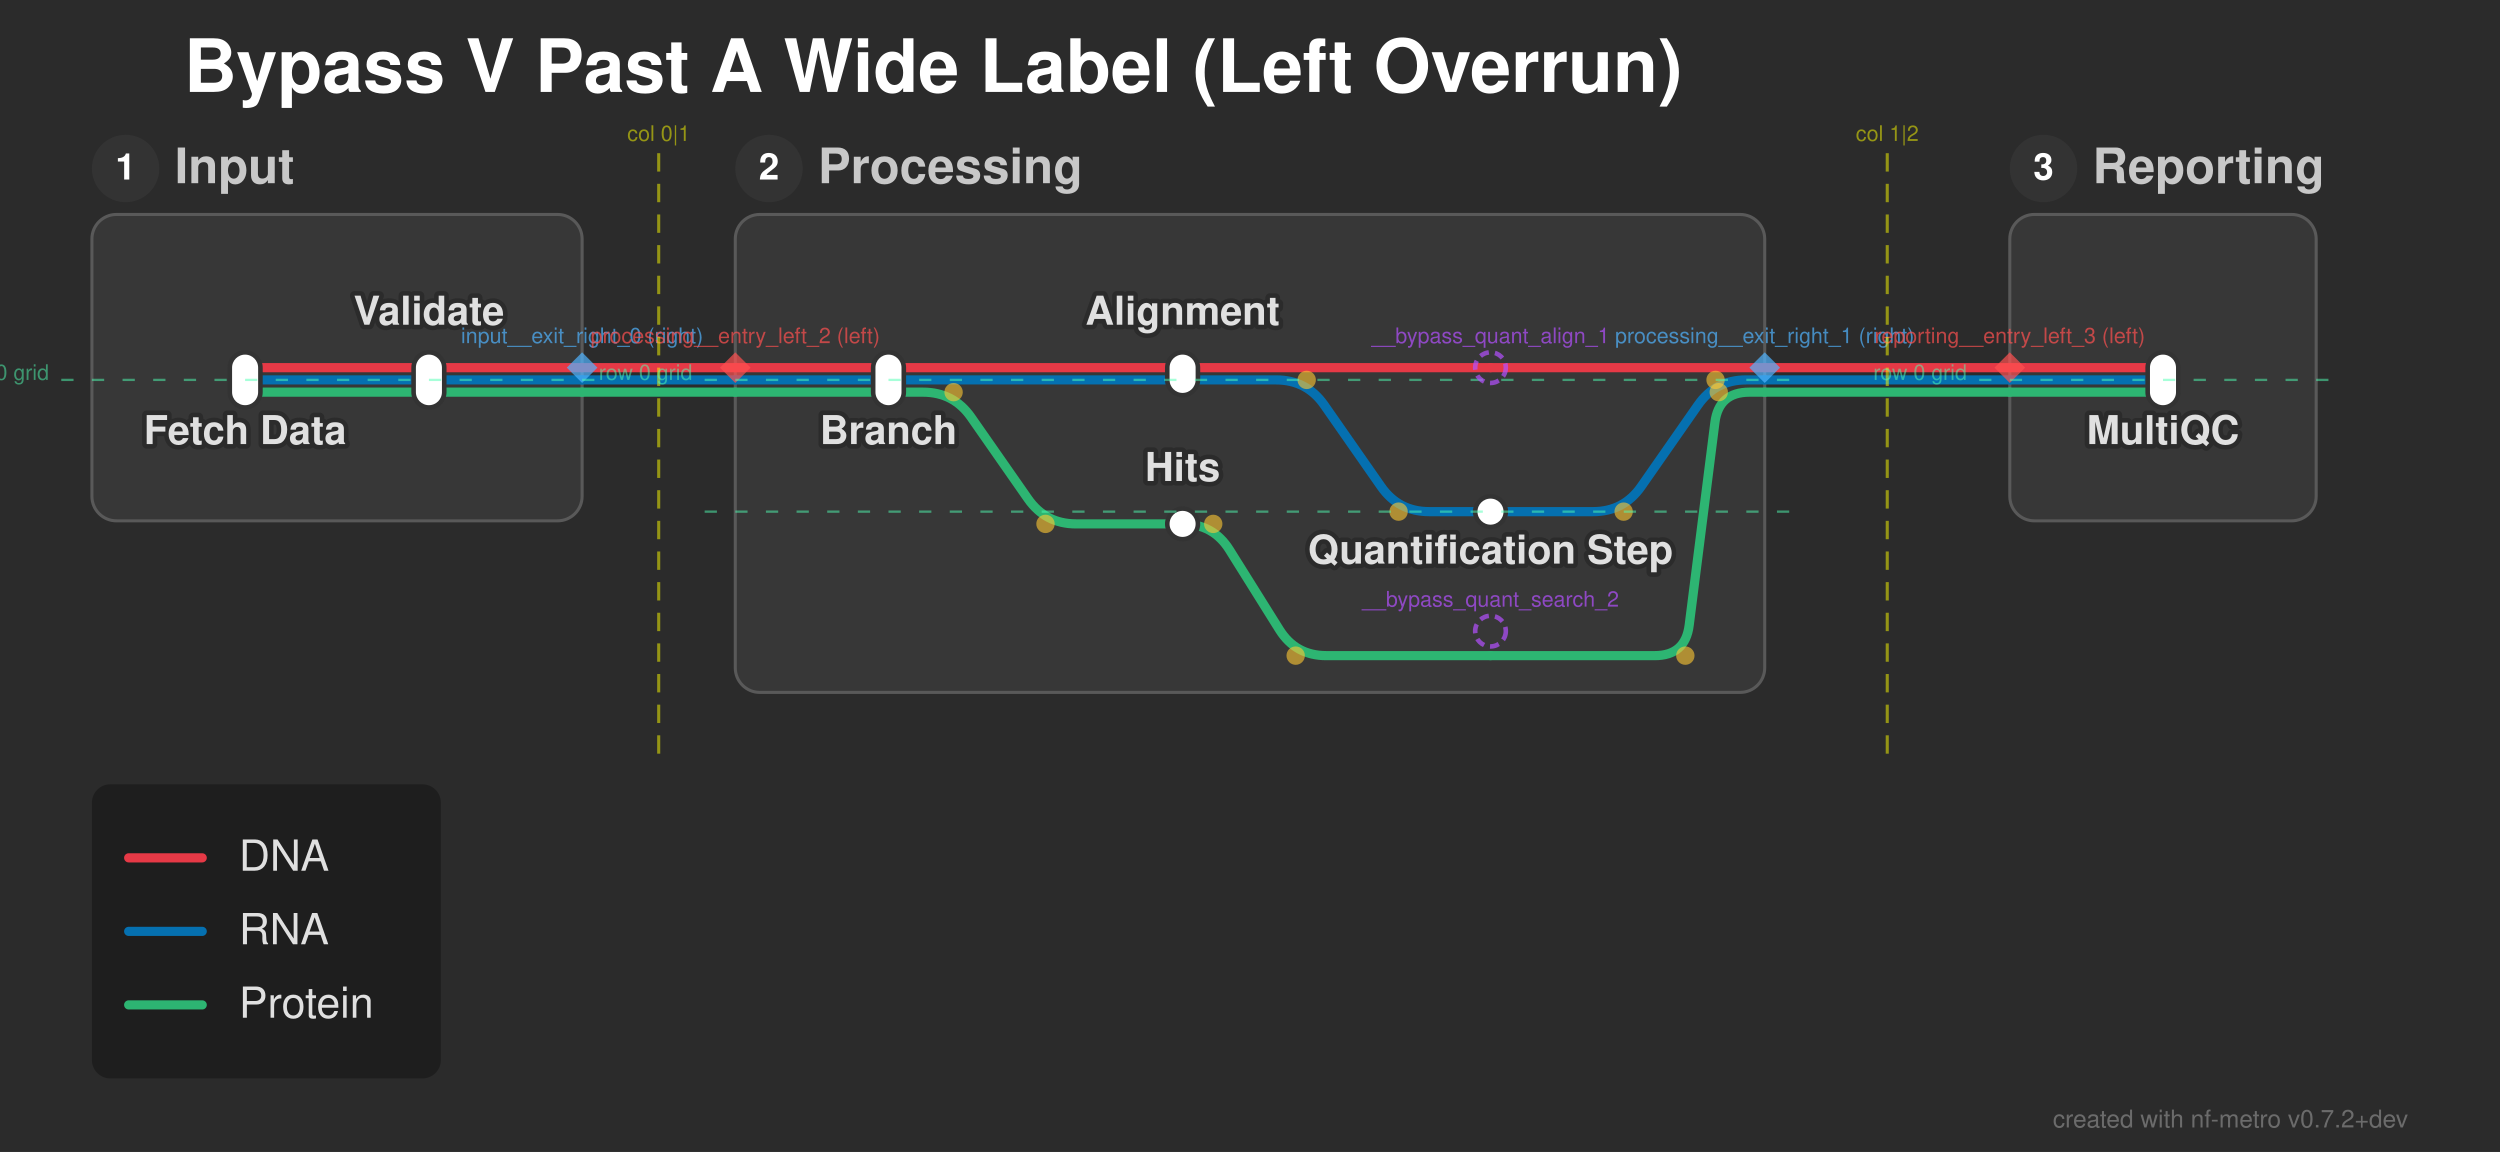
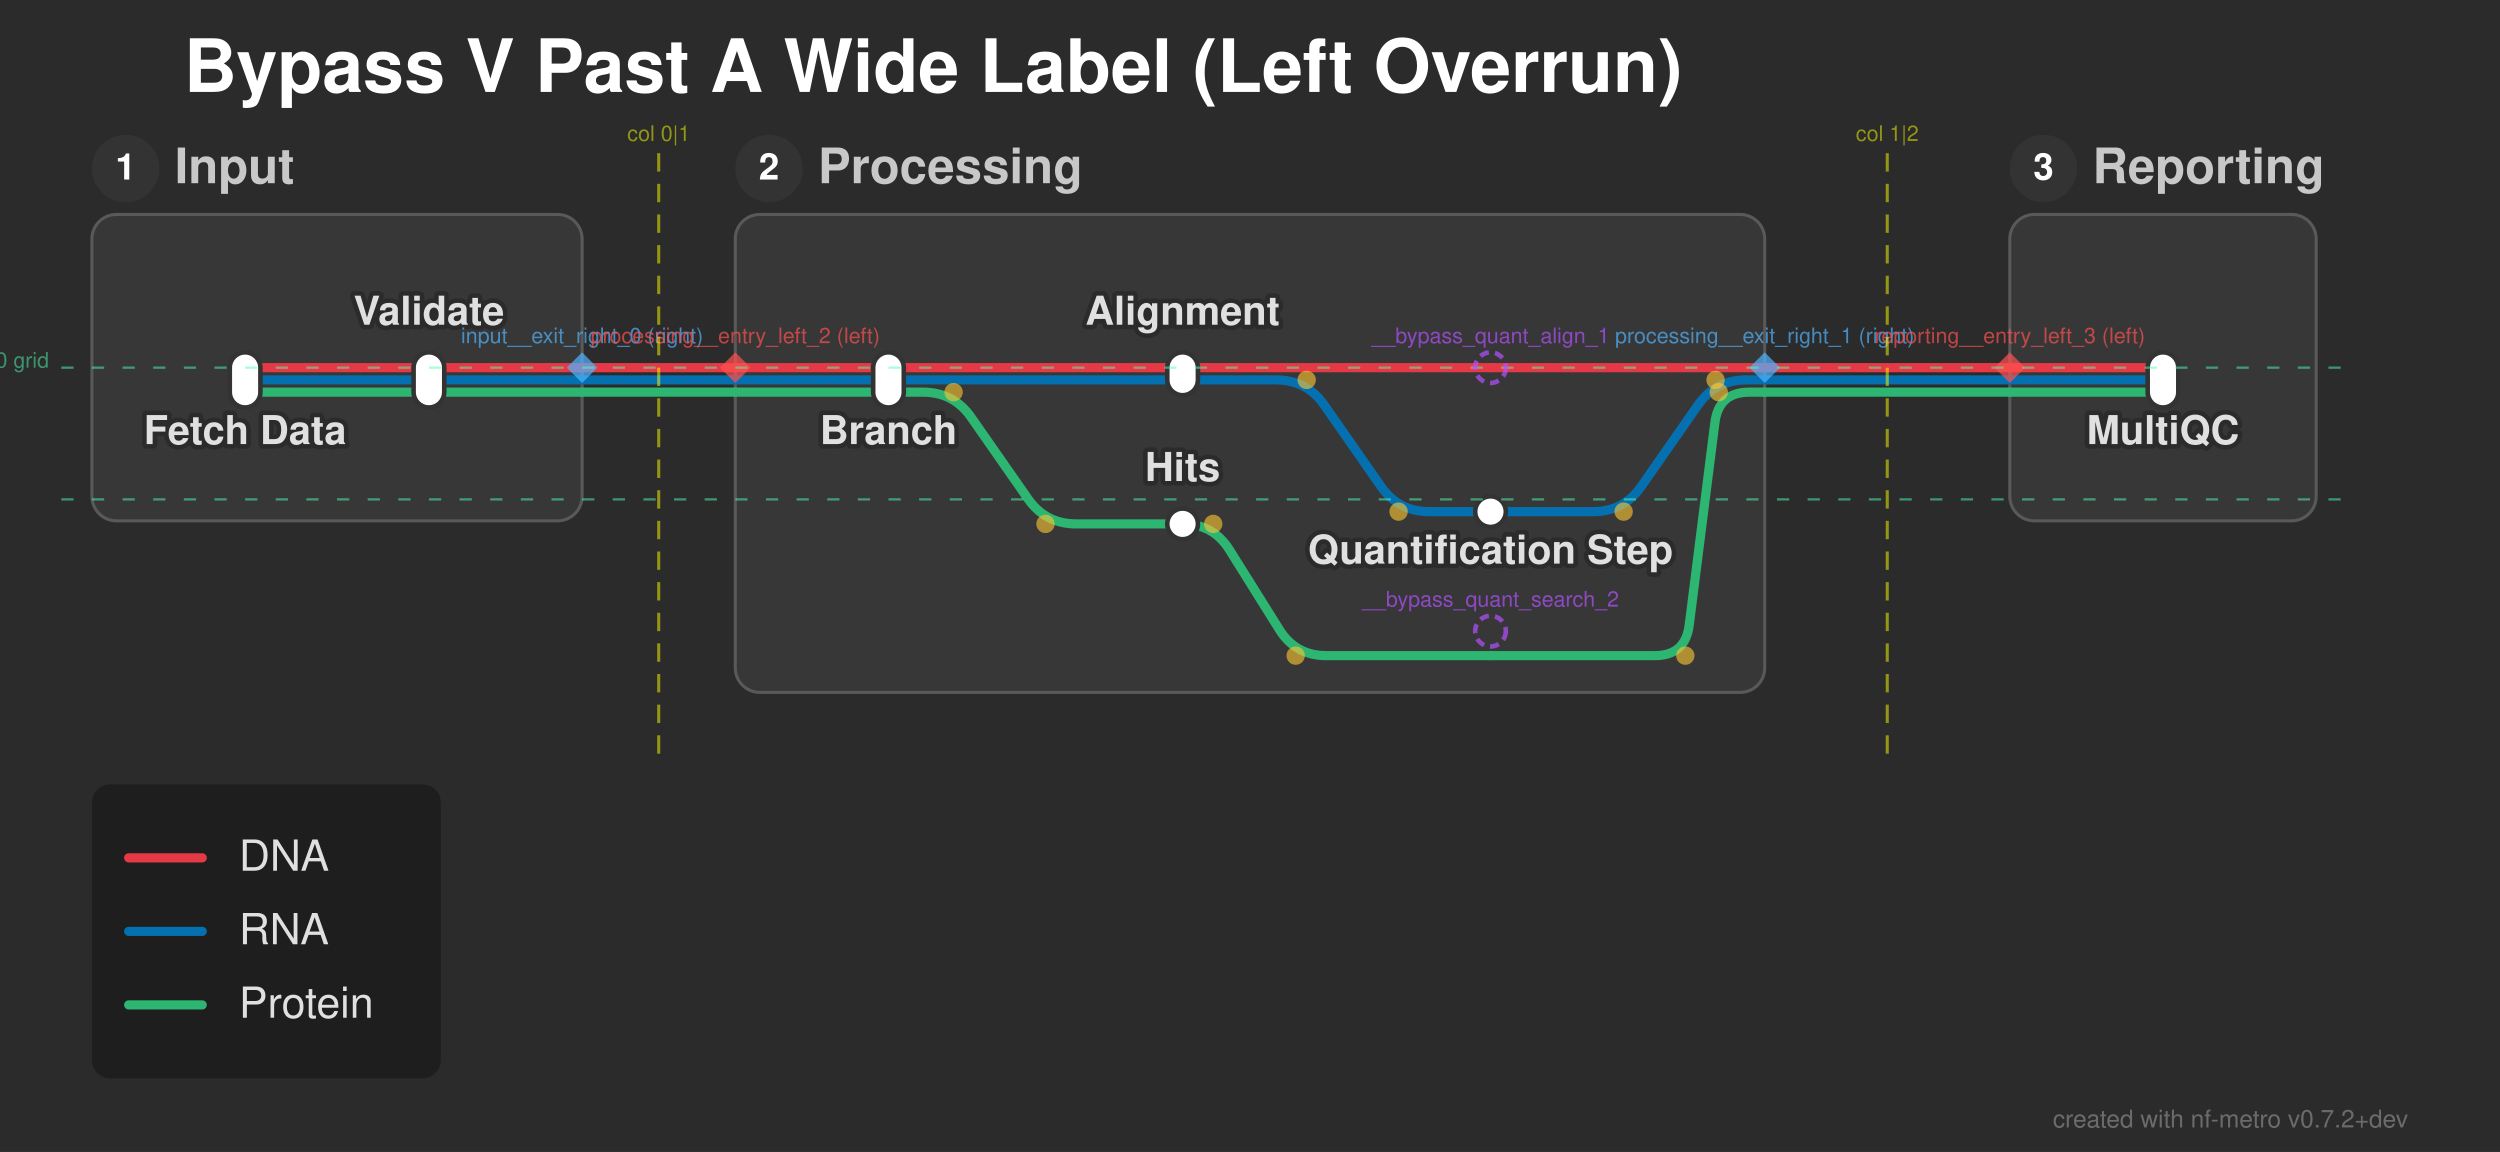
<svg xmlns="http://www.w3.org/2000/svg" width="816" height="376" viewBox="0 0 816 376">
  <defs>
</defs>
  <style>.nf-metro-bg { fill: var(--nfm-bg, #2b2b2b); }
.nf-metro-title { fill: var(--nfm-title-color, #ffffff); }
.nf-metro-station-label { fill: var(--nfm-label-color, #e0e0e0); }
.nf-metro-section-box { fill: var(--nfm-section-fill, #373737); stroke: var(--nfm-section-stroke, #595959); }
.nf-metro-section-label { fill: var(--nfm-section-label-color, #c8c8c8); }
.nf-metro-group-label { fill: var(--nfm-section-label-color, #c8c8c8); }
.nf-metro-group-underline { stroke: var(--nfm-section-label-color, #c8c8c8); }
.nf-metro-legend-bg { fill: var(--nfm-legend-bg, rgba(0, 0, 0, 0.3)); }
.nf-metro-legend-text { fill: var(--nfm-legend-text-color, #e0e0e0); }</style>
  <rect x="0" y="0" width="816" height="376" fill="#2b2b2b" class="nf-metro-bg" />
  <text x="60.0" y="30.0" font-size="24.0" fill="#ffffff" font-family="'Helvetica Neue', Helvetica, Arial, sans-serif" font-weight="bold" class="nf-metro-title">Bypass V Past A Wide Label (Left Overrun)</text>
  <rect x="30.0" y="70.0" width="160.0" height="100.0" rx="8" ry="8" fill="#373737" stroke="#595959" stroke-width="1.0" class="nf-metro-section-box" data-section-id="input" data-section-lines="dna,prot,rna" />
  <circle cx="41.0" cy="55.0" r="11" fill="#333333" class="nf-metro-section-num-circle" data-section-id="input" />
  <text x="41.0" y="55.0" font-size="12" fill="#ffffff" font-family="'Helvetica Neue', Helvetica, Arial, sans-serif" font-weight="bold" text-anchor="middle" dy="0.3em" data-section-id="input">1</text>
  <text x="57.0" y="55.0" font-size="16.0" fill="#c8c8c8" font-family="'Helvetica Neue', Helvetica, Arial, sans-serif" font-weight="bold" dy="0.3em" class="nf-metro-section-label" data-section-id="input">Input</text>
  <rect x="240.0" y="70.0" width="336.0" height="156.0" rx="8" ry="8" fill="#373737" stroke="#595959" stroke-width="1.0" class="nf-metro-section-box" data-section-id="processing" data-section-lines="dna,prot,rna" />
  <circle cx="251.0" cy="55.0" r="11" fill="#333333" class="nf-metro-section-num-circle" data-section-id="processing" />
  <text x="251.0" y="55.0" font-size="12" fill="#ffffff" font-family="'Helvetica Neue', Helvetica, Arial, sans-serif" font-weight="bold" text-anchor="middle" dy="0.3em" data-section-id="processing">2</text>
  <text x="267.0" y="55.0" font-size="16.0" fill="#c8c8c8" font-family="'Helvetica Neue', Helvetica, Arial, sans-serif" font-weight="bold" dy="0.3em" class="nf-metro-section-label" data-section-id="processing">Processing</text>
  <rect x="656.0" y="70.0" width="100.0" height="100.0" rx="8" ry="8" fill="#373737" stroke="#595959" stroke-width="1.0" class="nf-metro-section-box" data-section-id="reporting" data-section-lines="dna,prot,rna" />
  <circle cx="667.0" cy="55.0" r="11" fill="#333333" class="nf-metro-section-num-circle" data-section-id="reporting" />
  <text x="667.0" y="55.0" font-size="12" fill="#ffffff" font-family="'Helvetica Neue', Helvetica, Arial, sans-serif" font-weight="bold" text-anchor="middle" dy="0.3em" data-section-id="reporting">3</text>
  <text x="683.0" y="55.0" font-size="16.0" fill="#c8c8c8" font-family="'Helvetica Neue', Helvetica, Arial, sans-serif" font-weight="bold" dy="0.3em" class="nf-metro-section-label" data-section-id="reporting">Reporting</text>
  <path d="M80.0,128.0 L140.0,128.0" stroke="#2db572" stroke-width="3.0" stroke-linecap="round" class="metro-line-prot" data-line-id="prot" />
  <path d="M290.0,128.0 L301.25,128.0 Q311.25,128.0,316.972,136.201 L335.528,162.799 Q341.25,171.0,351.25,171.0 L386.0,171.0" stroke="#2db572" stroke-width="3.0" fill="none" stroke-linecap="round" stroke-linejoin="round" class="metro-line-prot" data-line-id="prot" />
  <path d="M140.0,128.0 L190.0,128.0" stroke="#2db572" stroke-width="3.0" stroke-linecap="round" class="metro-line-prot" data-line-id="prot" />
  <path d="M240.0,128.0 L290.0,128.0" stroke="#2db572" stroke-width="3.0" stroke-linecap="round" class="metro-line-prot" data-line-id="prot" />
  <path d="M656.0,128.0 L706.0,128.0" stroke="#2db572" stroke-width="3.0" stroke-linecap="round" class="metro-line-prot" data-line-id="prot" />
  <path d="M190.0,128.0 L240.0,128.0" stroke="#2db572" stroke-width="3.0" stroke-linecap="round" class="metro-line-prot" data-line-id="prot" />
  <path d="M576.0,128.0 L656.0,128.0" stroke="#2db572" stroke-width="3.0" stroke-linecap="round" class="metro-line-prot" data-line-id="prot" />
  <path d="M386.0,171.0 L386.0,171.0 Q396.0,171.0,401.305,179.477 L417.603,205.523 Q422.908,214.0,432.908,214.0 L486.5,214.0" stroke="#2db572" stroke-width="3.0" fill="none" stroke-linecap="round" stroke-linejoin="round" class="metro-line-prot" data-line-id="prot" />
  <path d="M486.5,214.0 L540.092,214.0 Q550.092,214.0,551.35,204.079 L559.742,137.921 Q561.0,128.0,571.0,128.0 L576.0,128.0" stroke="#2db572" stroke-width="3.0" fill="none" stroke-linecap="round" stroke-linejoin="round" class="metro-line-prot" data-line-id="prot" />
  <path d="M80.0,124.0 L140.0,124.0" stroke="#0570b0" stroke-width="3.0" stroke-linecap="round" class="metro-line-rna" data-line-id="rna" />
  <path d="M290.0,124.0 L386.0,124.0" stroke="#0570b0" stroke-width="3.0" stroke-linecap="round" class="metro-line-rna" data-line-id="rna" />
  <path d="M386.0,124.0 L416.5,124.0 Q426.5,124.0,432.222,132.201 L450.778,158.799 Q456.5,167.0,466.5,167.0 L486.5,167.0" stroke="#0570b0" stroke-width="3.0" fill="none" stroke-linecap="round" stroke-linejoin="round" class="metro-line-rna" data-line-id="rna" />
  <path d="M140.0,124.0 L190.0,124.0" stroke="#0570b0" stroke-width="3.0" stroke-linecap="round" class="metro-line-rna" data-line-id="rna" />
  <path d="M240.0,124.0 L290.0,124.0" stroke="#0570b0" stroke-width="3.0" stroke-linecap="round" class="metro-line-rna" data-line-id="rna" />
  <path d="M486.5,167.0 L519.957,167.0 Q529.957,167.0,535.679,158.799 L554.235,132.201 Q559.957,124.0,569.957,124.0 L576.0,124.0" stroke="#0570b0" stroke-width="3.0" fill="none" stroke-linecap="round" stroke-linejoin="round" class="metro-line-rna" data-line-id="rna" />
  <path d="M656.0,124.0 L706.0,124.0" stroke="#0570b0" stroke-width="3.0" stroke-linecap="round" class="metro-line-rna" data-line-id="rna" />
  <path d="M190.0,124.0 L240.0,124.0" stroke="#0570b0" stroke-width="3.0" stroke-linecap="round" class="metro-line-rna" data-line-id="rna" />
  <path d="M576.0,124.0 L656.0,124.0" stroke="#0570b0" stroke-width="3.0" stroke-linecap="round" class="metro-line-rna" data-line-id="rna" />
  <path d="M80.0,120.0 L140.0,120.0" stroke="#e63946" stroke-width="3.0" stroke-linecap="round" class="metro-line-dna" data-line-id="dna" />
  <path d="M290.0,120.0 L386.0,120.0" stroke="#e63946" stroke-width="3.0" stroke-linecap="round" class="metro-line-dna" data-line-id="dna" />
  <path d="M140.0,120.0 L190.0,120.0" stroke="#e63946" stroke-width="3.0" stroke-linecap="round" class="metro-line-dna" data-line-id="dna" />
  <path d="M240.0,120.0 L290.0,120.0" stroke="#e63946" stroke-width="3.0" stroke-linecap="round" class="metro-line-dna" data-line-id="dna" />
  <path d="M656.0,120.0 L706.0,120.0" stroke="#e63946" stroke-width="3.0" stroke-linecap="round" class="metro-line-dna" data-line-id="dna" />
  <path d="M190.0,120.0 L240.0,120.0" stroke="#e63946" stroke-width="3.0" stroke-linecap="round" class="metro-line-dna" data-line-id="dna" />
  <path d="M576.0,120.0 L656.0,120.0" stroke="#e63946" stroke-width="3.0" stroke-linecap="round" class="metro-line-dna" data-line-id="dna" />
  <path d="M386.0,120.0 L486.5,120.0" stroke="#e63946" stroke-width="3.0" stroke-linecap="round" class="metro-line-dna" data-line-id="dna" />
  <path d="M486.5,120.0 L576.0,120.0" stroke="#e63946" stroke-width="3.0" stroke-linecap="round" class="metro-line-dna" data-line-id="dna" />
  <rect x="75.0" y="115.0" width="10.0" height="18.0" rx="5.0" ry="5.0" fill="#ffffff" stroke="#333333" stroke-width="1.5" class="nf-metro-station" data-station-id="fetch" data-station-lines="dna,prot,rna" data-station-label="Fetch Data" data-section-id="input" data-section-name="Input" />
  <rect x="135.0" y="115.0" width="10.0" height="18.0" rx="5.0" ry="5.0" fill="#ffffff" stroke="#333333" stroke-width="1.5" class="nf-metro-station" data-station-id="validate" data-station-lines="dna,prot,rna" data-station-label="Validate" data-section-id="input" data-section-name="Input" />
  <rect x="285.0" y="115.0" width="10.0" height="18.0" rx="5.0" ry="5.0" fill="#ffffff" stroke="#333333" stroke-width="1.5" class="nf-metro-station" data-station-id="branch" data-station-lines="dna,prot,rna" data-station-label="Branch" data-section-id="processing" data-section-name="Processing" />
  <rect x="381.0" y="115.0" width="10.0" height="14.0" rx="5.0" ry="5.0" fill="#ffffff" stroke="#333333" stroke-width="1.5" class="nf-metro-station" data-station-id="align" data-station-lines="dna,rna" data-station-label="Alignment" data-section-id="processing" data-section-name="Processing" />
  <rect x="481.5" y="162.0" width="10.0" height="10.0" rx="5.0" ry="5.0" fill="#ffffff" stroke="#333333" stroke-width="1.5" class="nf-metro-station" data-station-id="quant" data-station-lines="rna" data-station-label="Quantification Step" data-section-id="processing" data-section-name="Processing" />
  <rect x="381.0" y="166.0" width="10.0" height="10.0" rx="5.0" ry="5.0" fill="#ffffff" stroke="#333333" stroke-width="1.5" class="nf-metro-station" data-station-id="search" data-station-lines="prot" data-station-label="Hits" data-section-id="processing" data-section-name="Processing" />
  <rect x="701.0" y="115.0" width="10.0" height="18.0" rx="5.0" ry="5.0" fill="#ffffff" stroke="#333333" stroke-width="1.5" class="nf-metro-station" data-station-id="multiqc" data-station-lines="dna,prot,rna" data-station-label="MultiQC" data-section-id="reporting" data-section-name="Reporting" />
  <text x="80.0" y="139.0" font-size="13.0" fill="#2b2b2b" stroke="#2b2b2b" stroke-width="3.0" stroke-linejoin="round" font-family="'Helvetica Neue', Helvetica, Arial, sans-serif" font-weight="bold" aria-hidden="true" text-anchor="middle" dominant-baseline="hanging">Fetch Data</text>
  <text x="80.0" y="139.0" font-size="13.0" fill="#e0e0e0" font-family="'Helvetica Neue', Helvetica, Arial, sans-serif" font-weight="bold" text-anchor="middle" dominant-baseline="hanging" data-station-id="fetch" class="nf-metro-station-label">Fetch Data</text>
  <text x="290.0" y="139.0" font-size="13.0" fill="#2b2b2b" stroke="#2b2b2b" stroke-width="3.0" stroke-linejoin="round" font-family="'Helvetica Neue', Helvetica, Arial, sans-serif" font-weight="bold" aria-hidden="true" text-anchor="middle" dominant-baseline="hanging">Branch</text>
  <text x="290.0" y="139.0" font-size="13.0" fill="#e0e0e0" font-family="'Helvetica Neue', Helvetica, Arial, sans-serif" font-weight="bold" text-anchor="middle" dominant-baseline="hanging" data-station-id="branch" class="nf-metro-station-label">Branch</text>
  <text x="706.0" y="139.0" font-size="13.0" fill="#2b2b2b" stroke="#2b2b2b" stroke-width="3.0" stroke-linejoin="round" font-family="'Helvetica Neue', Helvetica, Arial, sans-serif" font-weight="bold" aria-hidden="true" text-anchor="middle" dominant-baseline="hanging">MultiQC</text>
  <text x="706.0" y="139.0" font-size="13.0" fill="#e0e0e0" font-family="'Helvetica Neue', Helvetica, Arial, sans-serif" font-weight="bold" text-anchor="middle" dominant-baseline="hanging" data-station-id="multiqc" class="nf-metro-station-label">MultiQC</text>
  <text x="140.0" y="106.0" font-size="13.0" fill="#2b2b2b" stroke="#2b2b2b" stroke-width="3.0" stroke-linejoin="round" font-family="'Helvetica Neue', Helvetica, Arial, sans-serif" font-weight="bold" aria-hidden="true" text-anchor="middle" dominant-baseline="auto">Validate</text>
  <text x="140.0" y="106.0" font-size="13.0" fill="#e0e0e0" font-family="'Helvetica Neue', Helvetica, Arial, sans-serif" font-weight="bold" text-anchor="middle" dominant-baseline="auto" data-station-id="validate" class="nf-metro-station-label">Validate</text>
  <text x="386.0" y="106.0" font-size="13.0" fill="#2b2b2b" stroke="#2b2b2b" stroke-width="3.0" stroke-linejoin="round" font-family="'Helvetica Neue', Helvetica, Arial, sans-serif" font-weight="bold" aria-hidden="true" text-anchor="middle" dominant-baseline="auto">Alignment</text>
  <text x="386.0" y="106.0" font-size="13.0" fill="#e0e0e0" font-family="'Helvetica Neue', Helvetica, Arial, sans-serif" font-weight="bold" text-anchor="middle" dominant-baseline="auto" data-station-id="align" class="nf-metro-station-label">Alignment</text>
  <text x="386.0" y="157.0" font-size="13.0" fill="#2b2b2b" stroke="#2b2b2b" stroke-width="3.0" stroke-linejoin="round" font-family="'Helvetica Neue', Helvetica, Arial, sans-serif" font-weight="bold" aria-hidden="true" text-anchor="middle" dominant-baseline="auto">Hits</text>
  <text x="386.0" y="157.0" font-size="13.0" fill="#e0e0e0" font-family="'Helvetica Neue', Helvetica, Arial, sans-serif" font-weight="bold" text-anchor="middle" dominant-baseline="auto" data-station-id="search" class="nf-metro-station-label">Hits</text>
  <text x="486.5" y="178.0" font-size="13.0" fill="#2b2b2b" stroke="#2b2b2b" stroke-width="3.0" stroke-linejoin="round" font-family="'Helvetica Neue', Helvetica, Arial, sans-serif" font-weight="bold" aria-hidden="true" text-anchor="middle" dominant-baseline="hanging">Quantification Step</text>
  <text x="486.5" y="178.0" font-size="13.0" fill="#e0e0e0" font-family="'Helvetica Neue', Helvetica, Arial, sans-serif" font-weight="bold" text-anchor="middle" dominant-baseline="hanging" data-station-id="quant" class="nf-metro-station-label">Quantification Step</text>
  <circle cx="311.25" cy="128.0" r="3.0" fill="rgba(255, 200, 50, 0.6)" />
  <circle cx="341.25" cy="171.0" r="3.0" fill="rgba(255, 200, 50, 0.6)" />
  <circle cx="426.5" cy="124.0" r="3.0" fill="rgba(255, 200, 50, 0.6)" />
  <circle cx="456.5" cy="167.0" r="3.0" fill="rgba(255, 200, 50, 0.6)" />
  <circle cx="529.957" cy="167.0" r="3.0" fill="rgba(255, 200, 50, 0.6)" />
  <circle cx="559.957" cy="124.0" r="3.0" fill="rgba(255, 200, 50, 0.6)" />
  <circle cx="396.0" cy="171.0" r="3.0" fill="rgba(255, 200, 50, 0.6)" />
  <circle cx="422.908" cy="214.0" r="3.0" fill="rgba(255, 200, 50, 0.6)" />
  <circle cx="550.092" cy="214.0" r="3.0" fill="rgba(255, 200, 50, 0.6)" />
  <circle cx="561.0" cy="128.0" r="3.0" fill="rgba(255, 200, 50, 0.6)" />
  <path d="M190.0,115.0 L195.0,120.0 L190.0,125.0 L185.0,120.0 Z" fill="rgba(80, 180, 255, 0.7)" stroke="none" />
  <text x="190.0" y="112.0" font-size="7" fill="rgba(80, 180, 255, 0.7)" font-family="'Helvetica Neue', Helvetica, Arial, sans-serif" text-anchor="middle" dominant-baseline="auto">input__exit_right_0 (right)</text>
  <path d="M576.0,115.0 L581.0,120.0 L576.0,125.0 L571.0,120.0 Z" fill="rgba(80, 180, 255, 0.7)" stroke="none" />
  <text x="576.0" y="112.0" font-size="7" fill="rgba(80, 180, 255, 0.7)" font-family="'Helvetica Neue', Helvetica, Arial, sans-serif" text-anchor="middle" dominant-baseline="auto">processing__exit_right_1 (right)</text>
  <path d="M240.0,115.0 L245.0,120.0 L240.0,125.0 L235.0,120.0 Z" fill="rgba(255, 80, 80, 0.7)" stroke="none" />
  <text x="240.0" y="112.0" font-size="7" fill="rgba(255, 80, 80, 0.7)" font-family="'Helvetica Neue', Helvetica, Arial, sans-serif" text-anchor="middle" dominant-baseline="auto">processing__entry_left_2 (left)</text>
  <path d="M656.0,115.0 L661.0,120.0 L656.0,125.0 L651.0,120.0 Z" fill="rgba(255, 80, 80, 0.7)" stroke="none" />
  <text x="656.0" y="112.0" font-size="7" fill="rgba(255, 80, 80, 0.7)" font-family="'Helvetica Neue', Helvetica, Arial, sans-serif" text-anchor="middle" dominant-baseline="auto">reporting__entry_left_3 (left)</text>
  <path d="M215.0,50.0 L215.0,246.0" stroke="rgba(255, 255, 0, 0.5)" stroke-width="1" stroke-dasharray="6,4" />
  <text x="215.0" y="46.0" font-size="7" fill="rgba(255, 255, 0, 0.5)" font-family="'Helvetica Neue', Helvetica, Arial, sans-serif" text-anchor="middle">col 0|1</text>
  <path d="M616.0,50.0 L616.0,246.0" stroke="rgba(255, 255, 0, 0.5)" stroke-width="1" stroke-dasharray="6,4" />
  <text x="616.0" y="46.0" font-size="7" fill="rgba(255, 255, 0, 0.5)" font-family="'Helvetica Neue', Helvetica, Arial, sans-serif" text-anchor="middle">col 1|2</text>
-   <path d="M20.0,124.0 L200.0,124.0" stroke="rgba(80, 255, 180, 0.5)" stroke-width="0.75" stroke-dasharray="4,6" />
-   <text x="16.0" y="124.0" font-size="7" fill="rgba(80, 255, 180, 0.5)" font-family="'Helvetica Neue', Helvetica, Arial, sans-serif" text-anchor="end">row 0 grid</text>
-   <path d="M230.0,124.0 L586.0,124.0" stroke="rgba(80, 255, 180, 0.5)" stroke-width="0.75" stroke-dasharray="4,6" />
-   <text x="226.0" y="124.0" font-size="7" fill="rgba(80, 255, 180, 0.5)" font-family="'Helvetica Neue', Helvetica, Arial, sans-serif" text-anchor="end">row 0 grid</text>
-   <path d="M230.0,167.0 L586.0,167.0" stroke="rgba(80, 255, 180, 0.5)" stroke-width="0.75" stroke-dasharray="4,6" />
-   <path d="M646.0,124.0 L766.0,124.0" stroke="rgba(80, 255, 180, 0.5)" stroke-width="0.75" stroke-dasharray="4,6" />
-   <text x="642.0" y="124.0" font-size="7" fill="rgba(80, 255, 180, 0.5)" font-family="'Helvetica Neue', Helvetica, Arial, sans-serif" text-anchor="end">row 0 grid</text>
+   <path d="M20.0,120.0 L766.0,120.0" stroke="rgba(80, 255, 180, 0.5)" stroke-width="0.75" stroke-dasharray="4,6" />
+   <text x="16.0" y="120.0" font-size="7" fill="rgba(80, 255, 180, 0.5)" font-family="'Helvetica Neue', Helvetica, Arial, sans-serif" text-anchor="end">row 0 grid</text>
+   <path d="M20.0,163.0 L766.0,163.0" stroke="rgba(80, 255, 180, 0.5)" stroke-width="0.75" stroke-dasharray="4,6" />
  <circle cx="486.5" cy="120.0" r="5" fill="none" stroke="rgba(180, 80, 255, 0.7)" stroke-width="1.5" stroke-dasharray="3,2" />
  <text x="486.5" y="112.0" font-size="7" fill="rgba(180, 80, 255, 0.7)" font-family="'Helvetica Neue', Helvetica, Arial, sans-serif" text-anchor="middle" dominant-baseline="auto">__bypass_quant_align_1</text>
  <circle cx="486.5" cy="206.0" r="5" fill="none" stroke="rgba(180, 80, 255, 0.7)" stroke-width="1.5" stroke-dasharray="3,2" />
  <text x="486.5" y="198.0" font-size="7" fill="rgba(180, 80, 255, 0.7)" font-family="'Helvetica Neue', Helvetica, Arial, sans-serif" text-anchor="middle" dominant-baseline="auto">__bypass_quant_search_2</text>
  <rect x="30.0" y="256.0" width="113.9" height="96.0" rx="6" ry="6" fill="rgba(0, 0, 0, 0.3)" class="nf-metro-legend-bg" />
  <path d="M42.0,280.0 L66.0,280.0" stroke="#e63946" stroke-width="3.0" stroke-linecap="round" />
  <text x="78.0" y="280.0" font-size="14.0" fill="#e0e0e0" font-family="'Helvetica Neue', Helvetica, Arial, sans-serif" dy="0.3em" class="nf-metro-legend-text">DNA</text>
  <path d="M42.0,304.0 L66.0,304.0" stroke="#0570b0" stroke-width="3.0" stroke-linecap="round" />
  <text x="78.0" y="304.0" font-size="14.0" fill="#e0e0e0" font-family="'Helvetica Neue', Helvetica, Arial, sans-serif" dy="0.3em" class="nf-metro-legend-text">RNA</text>
  <path d="M42.0,328.0 L66.0,328.0" stroke="#2db572" stroke-width="3.0" stroke-linecap="round" />
  <text x="78.0" y="328.0" font-size="14.0" fill="#e0e0e0" font-family="'Helvetica Neue', Helvetica, Arial, sans-serif" dy="0.3em" class="nf-metro-legend-text">Protein</text>
  <text x="786.0" y="368.0" font-size="8" fill="rgba(150, 150, 150, 0.6)" font-family="'Helvetica Neue', Helvetica, Arial, sans-serif" text-anchor="end">created with nf-metro v0.7.2+dev</text>
</svg>
